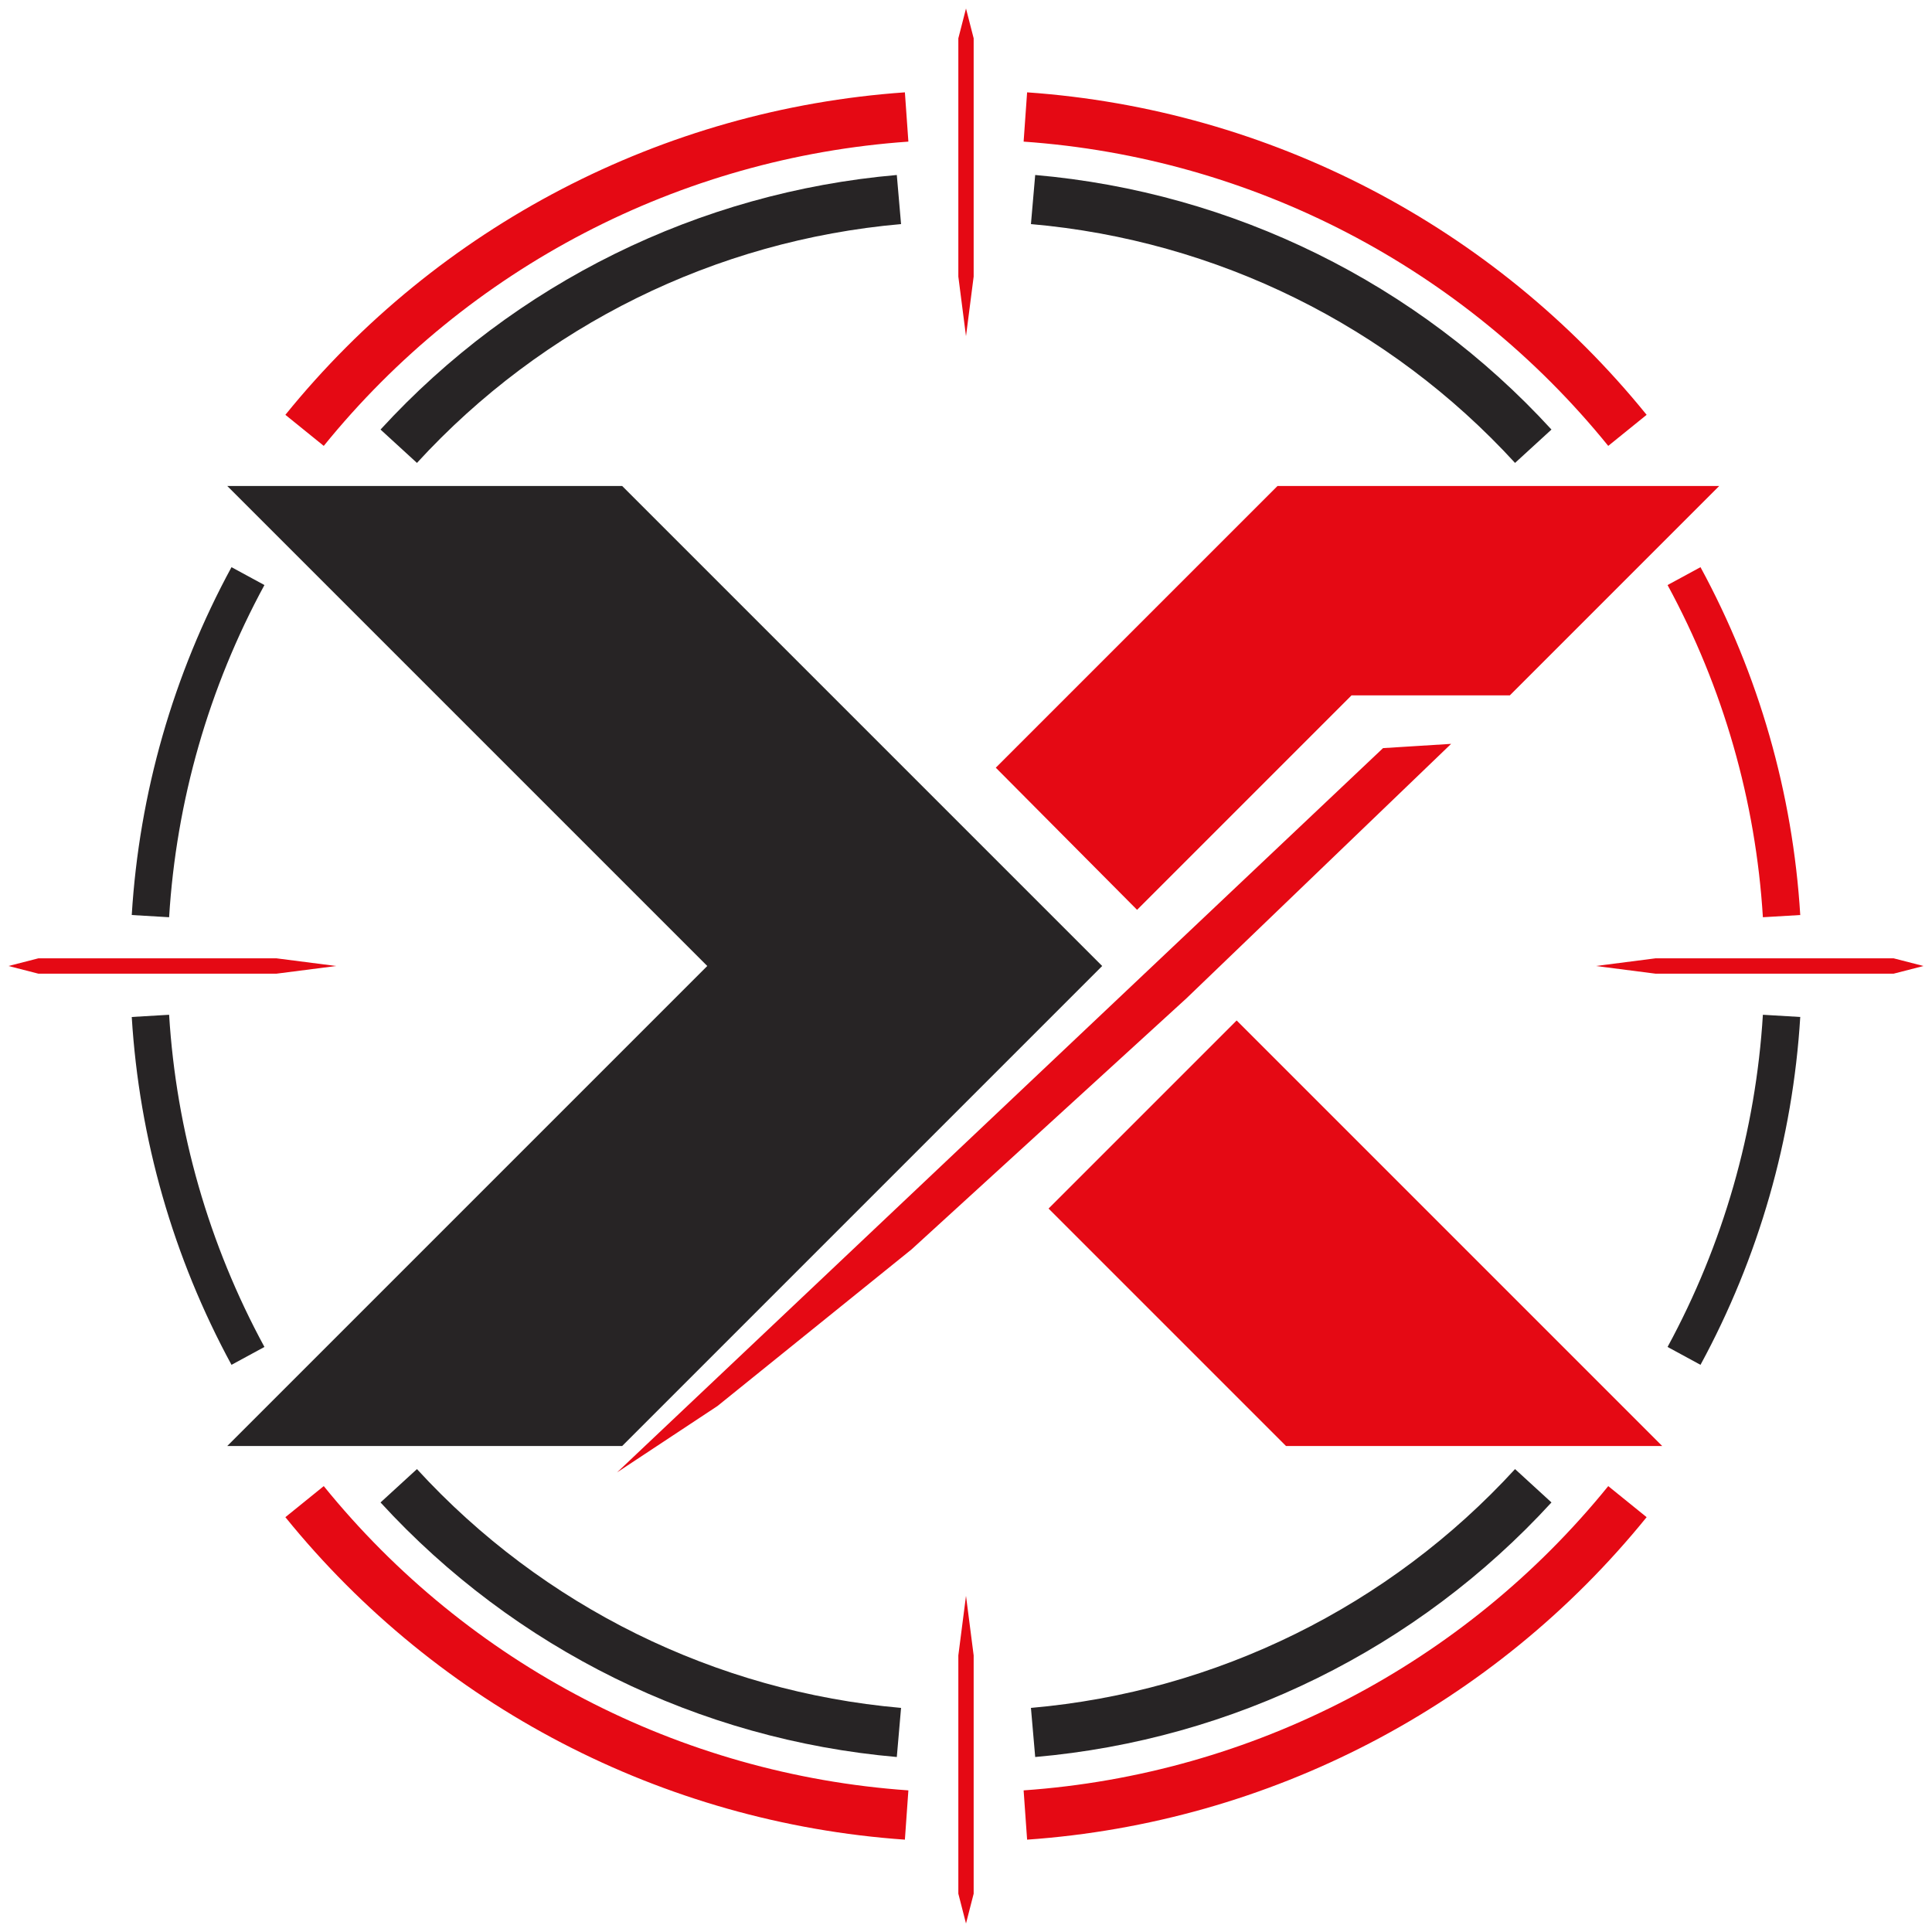
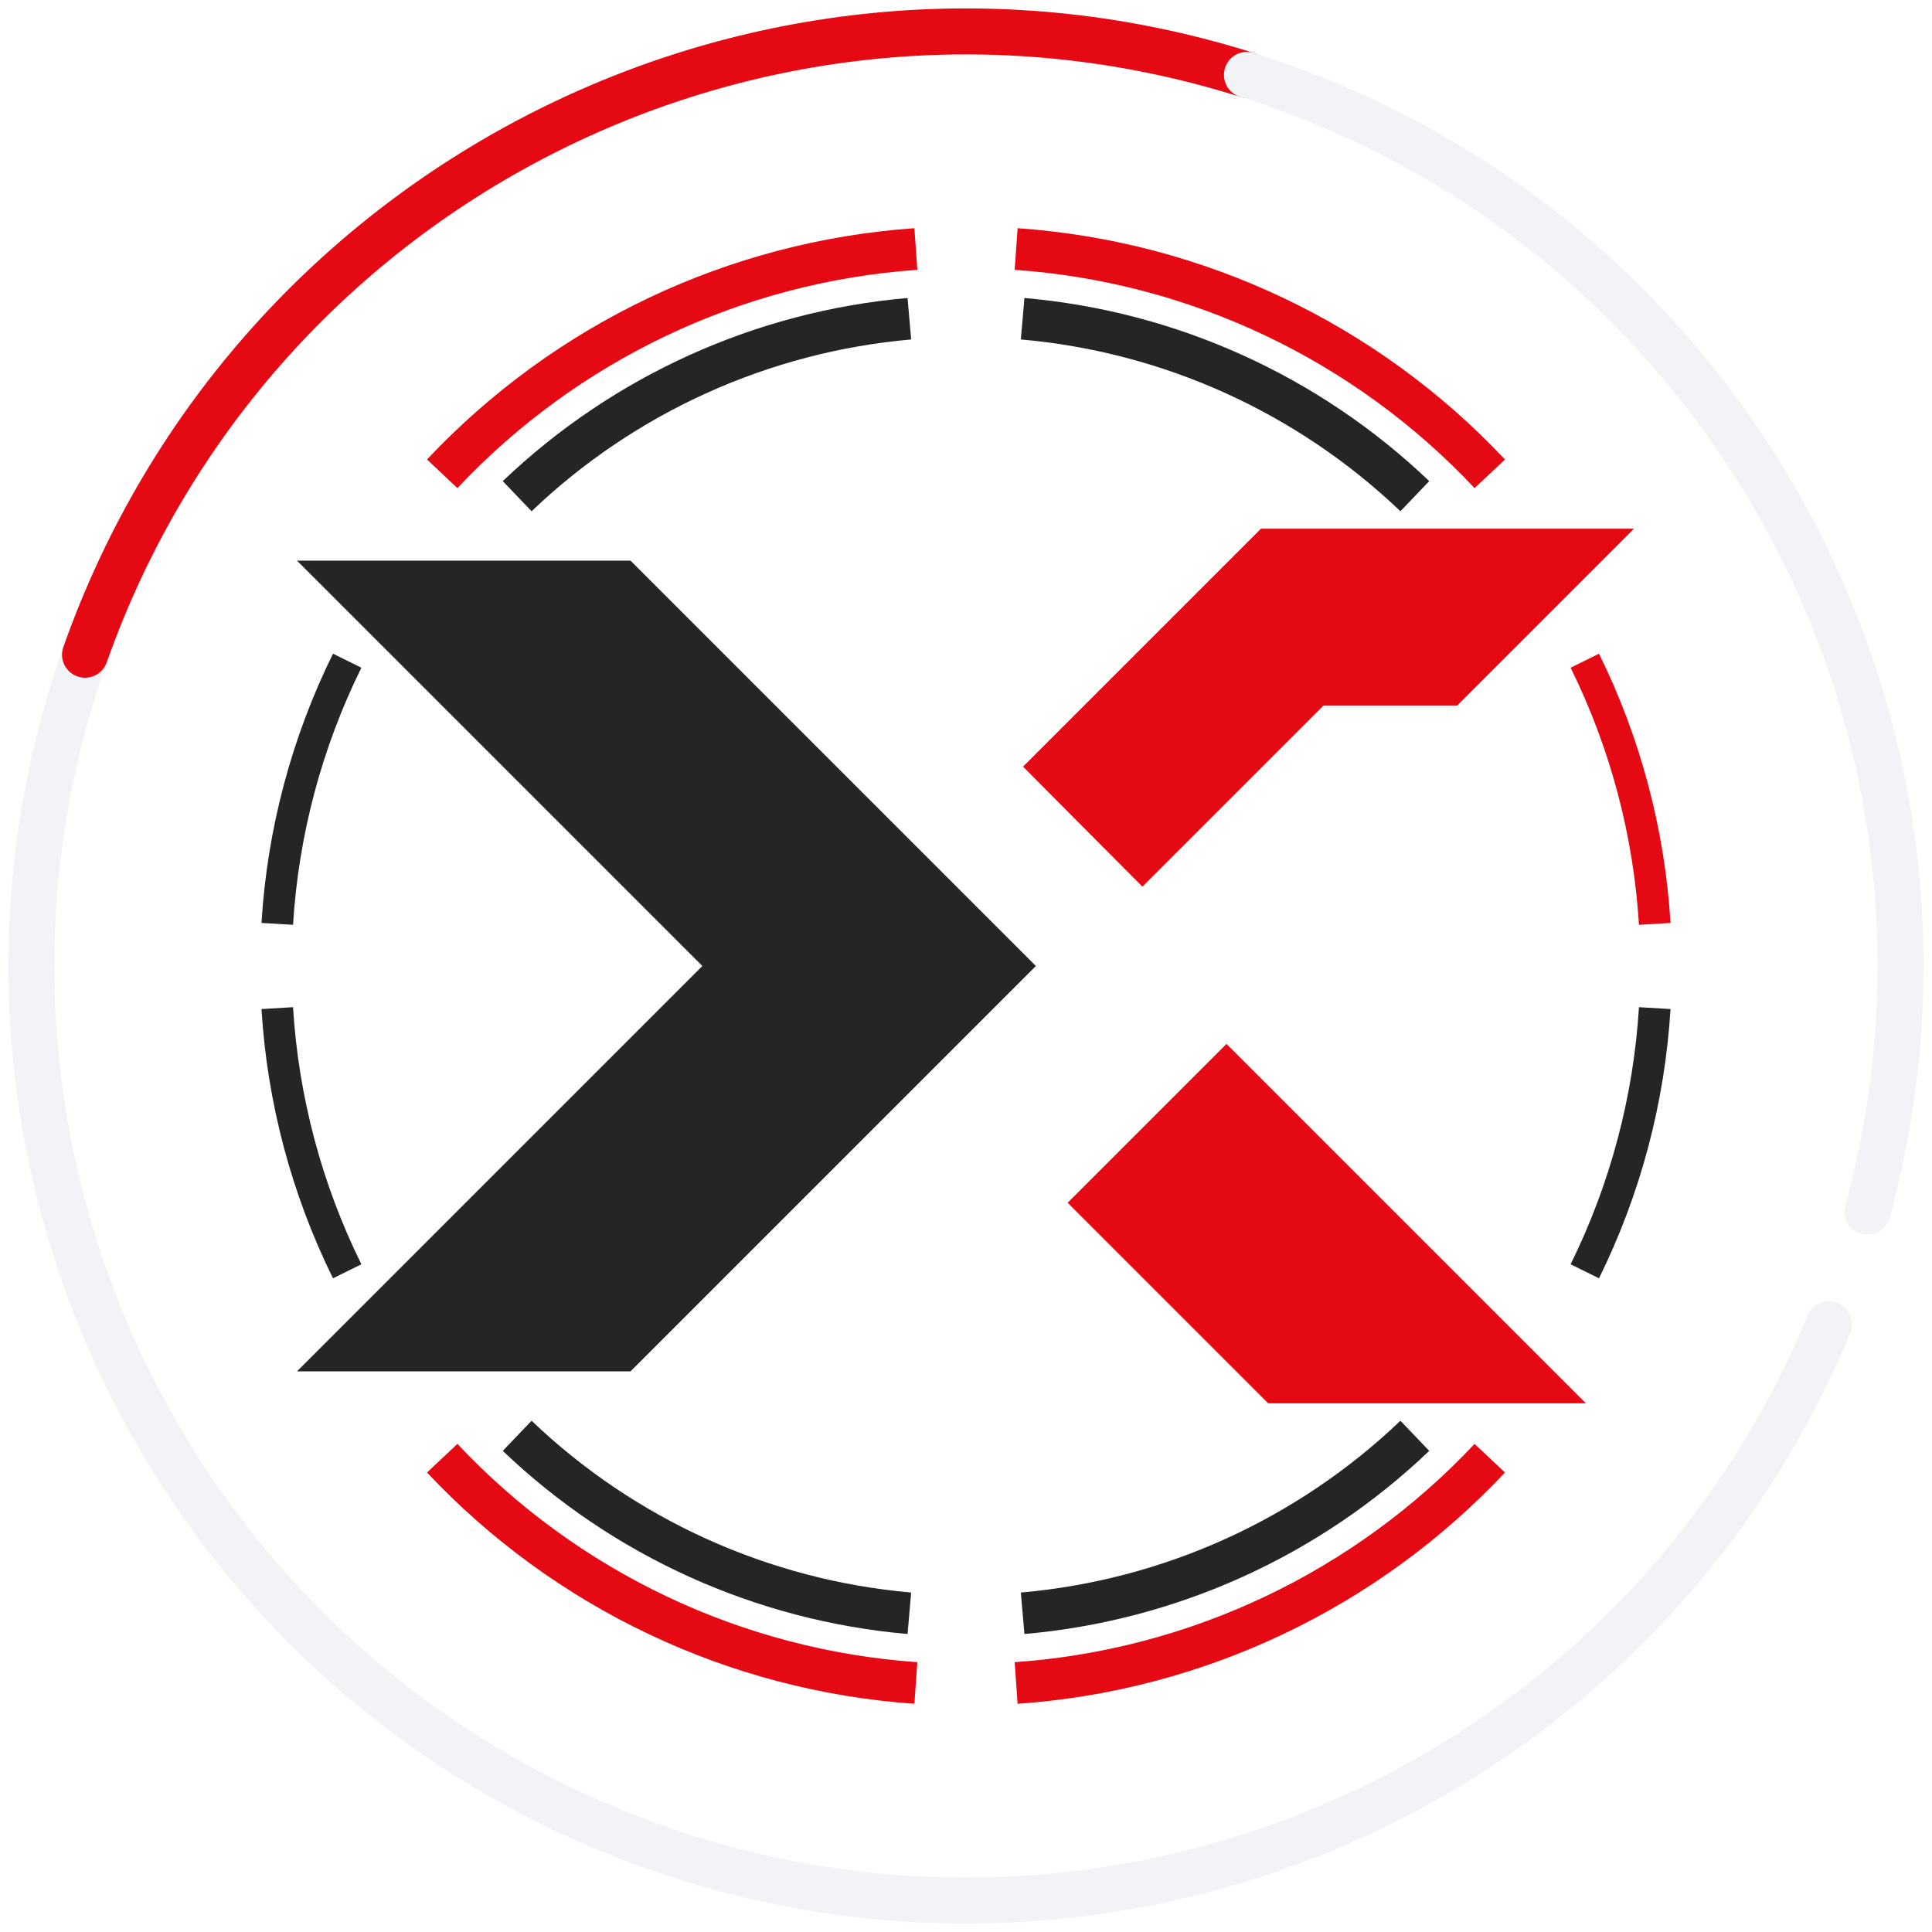
- <svg xmlns="http://www.w3.org/2000/svg" viewBox="-1135 -1135 2270 2270">
-   <path fill="#e50914" d="M799.7 -647.6 A1029.0 1029.0 0 0 0 71.8 -1026.5 L67.7 -968.6 A971.0 971.0 0 0 1 754.6 -611.1 Z M-71.8 -1026.5 A1029.0 1029.0 0 0 0 -799.7 -647.6 L-754.6 -611.1 A971.0 971.0 0 0 1 -67.7 -968.6 Z M-799.7 647.6 A1029.0 1029.0 0 0 0 -71.8 1026.5 L-67.7 968.6 A971.0 971.0 0 0 1 -754.6 611.1 Z M71.8 1026.5 A1029.0 1029.0 0 0 0 799.7 647.6 L754.6 611.1 A971.0 971.0 0 0 1 67.7 968.6 Z M980.2 -59.9 A982.0 982.0 0 0 0 863.0 -468.6 L824.3 -447.6 A938.0 938.0 0 0 1 936.3 -57.3 Z M740.0 0.0 L810.0 9.0 L1090.0 9.0 L1125.0 0.0 L1090.0 -9.0 L810.0 -9.0 Z M0.0 -740.0 L9.0 -810.0 L9.0 -1090.0 L0.0 -1125.0 L-9.0 -1090.0 L-9.0 -810.0 Z M-740.0 0.0 L-810.0 -9.0 L-1090.0 -9.0 L-1125.0 0.0 L-1090.0 9.0 L-810.0 9.0 Z M0.0 740.0 L-9.0 810.0 L-9.0 1090.0 L0.0 1125.0 L9.0 1090.0 L9.0 810.0 Z M366.0 -564.0 L885.0 -564.0 L639.0 -318.0 L453.0 -318.0 L201.0 -66.0 L35.0 -233.0 Z M318.0 64.0 L818.0 564.0 L376.0 564.0 L97.0 285.0 Z M-410.0 595.0 L490.0 -256.0 L570.0 -261.0 L259.0 38.0 L-64.0 333.0 L-292.0 517.0 Z" />
-   <path fill="#272425" d="M687.9 -630.3 A933.0 933.0 0 0 0 81.3 -929.4 L76.3 -871.7 A875.0 875.0 0 0 1 645.1 -591.1 Z M-81.3 -929.4 A933.0 933.0 0 0 0 -687.9 -630.3 L-645.1 -591.1 A875.0 875.0 0 0 1 -76.3 -871.7 Z M-687.9 630.3 A933.0 933.0 0 0 0 -81.3 929.4 L-76.3 871.7 A875.0 875.0 0 0 1 -645.1 591.1 Z M81.3 929.4 A933.0 933.0 0 0 0 687.9 630.3 L645.1 591.1 A875.0 875.0 0 0 1 76.3 871.7 Z M863.0 468.6 A982.0 982.0 0 0 0 980.2 59.9 L936.3 57.3 A938.0 938.0 0 0 1 824.3 447.6 Z M-863.0 -468.6 A982.0 982.0 0 0 0 -980.2 -59.9 L-936.3 -57.3 A938.0 938.0 0 0 1 -824.3 -447.6 Z M-980.2 59.9 A982.0 982.0 0 0 0 -863.0 468.6 L-824.3 447.6 A938.0 938.0 0 0 1 -936.3 57.3 Z M-868.0 -564.0 L-404.0 -564.0 L160.0 0.0 L-404.0 564.0 L-868.0 564.0 L-304.0 0.0 Z" />
+ <svg xmlns="http://www.w3.org/2000/svg" viewBox="-1344 -1344 2688 2688">
+   <path fill="none" stroke="#f1f3f6" stroke-width="64.0" stroke-linecap="round" d="M-466.1 1213.6 A1300.0 1300.0 0 0 0 1200.6 498.5" />
+   <path fill="none" stroke="#f1f3f6" stroke-width="64.0" stroke-linecap="round" d="M-1225.7 -433.3 A1300.0 1300.0 0 0 0 -466.1 1213.6" />
+   <path fill="none" stroke="#e50914" stroke-width="64.0" stroke-linecap="round" d="M391.6 -1239.6 A1300.0 1300.0 0 0 0 -1225.7 -433.1" />
+   <path fill="none" stroke="#f1f3f6" stroke-width="64.0" stroke-linecap="round" d="M1254.3 341.7 A1300.0 1300.0 0 0 0 390.9 -1239.8" />
+   <path fill="#e50914" d="M749.9 -704.7 A1029.0 1029.0 0 0 0 71.8 -1026.5 L67.7 -968.6 A971.0 971.0 0 0 1 707.6 -664.9 Z M-71.8 -1026.5 A1029.0 1029.0 0 0 0 -749.9 -704.7 L-707.6 -664.9 A971.0 971.0 0 0 1 -67.7 -968.6 Z M-749.9 704.7 A1029.0 1029.0 0 0 0 -71.8 1026.5 L-67.7 968.6 A971.0 971.0 0 0 1 -707.6 664.9 Z M71.8 1026.5 A1029.0 1029.0 0 0 0 749.9 704.7 L707.6 664.9 A971.0 971.0 0 0 1 67.7 968.6 Z M980.2 -59.9 A982.0 982.0 0 0 0 880.7 -434.5 L841.2 -415.0 A938.0 938.0 0 0 1 936.3 -57.3 Z M410.4 -608.4 L929.4 -608.4 L683.4 -362.4 L497.4 -362.4 L245.4 -110.4 L79.4 -277.4 Z M362.4 108.4 L862.4 608.4 L420.4 608.4 L141.4 329.4 Z" />
+   <path fill="#272425" d="M644.5 -674.6 A933.0 933.0 0 0 0 81.3 -929.4 L76.3 -871.7 A875.0 875.0 0 0 1 604.4 -632.7 Z M-81.3 -929.4 A933.0 933.0 0 0 0 -644.5 -674.6 L-604.4 -632.7 A875.0 875.0 0 0 1 -76.3 -871.7 Z M-644.5 674.6 A933.0 933.0 0 0 0 -81.3 929.4 L-76.3 871.7 A875.0 875.0 0 0 1 -604.4 632.7 Z M81.3 929.4 A933.0 933.0 0 0 0 644.5 674.6 L604.4 632.7 A875.0 875.0 0 0 1 76.3 871.7 Z M880.7 434.5 A982.0 982.0 0 0 0 980.2 59.9 L936.3 57.3 A938.0 938.0 0 0 1 841.2 415.0 Z M-880.7 -434.5 A982.0 982.0 0 0 0 -980.2 -59.9 L-936.3 -57.3 A938.0 938.0 0 0 1 -841.2 -415.0 Z M-980.2 59.9 A982.0 982.0 0 0 0 -880.7 434.5 L-841.2 415.0 A938.0 938.0 0 0 1 -936.3 57.3 Z M-930.8 -564.0 L-466.8 -564.0 L97.2 0.0 L-466.8 564.0 L-930.8 564.0 L-366.8 0.0 Z" />
</svg>
